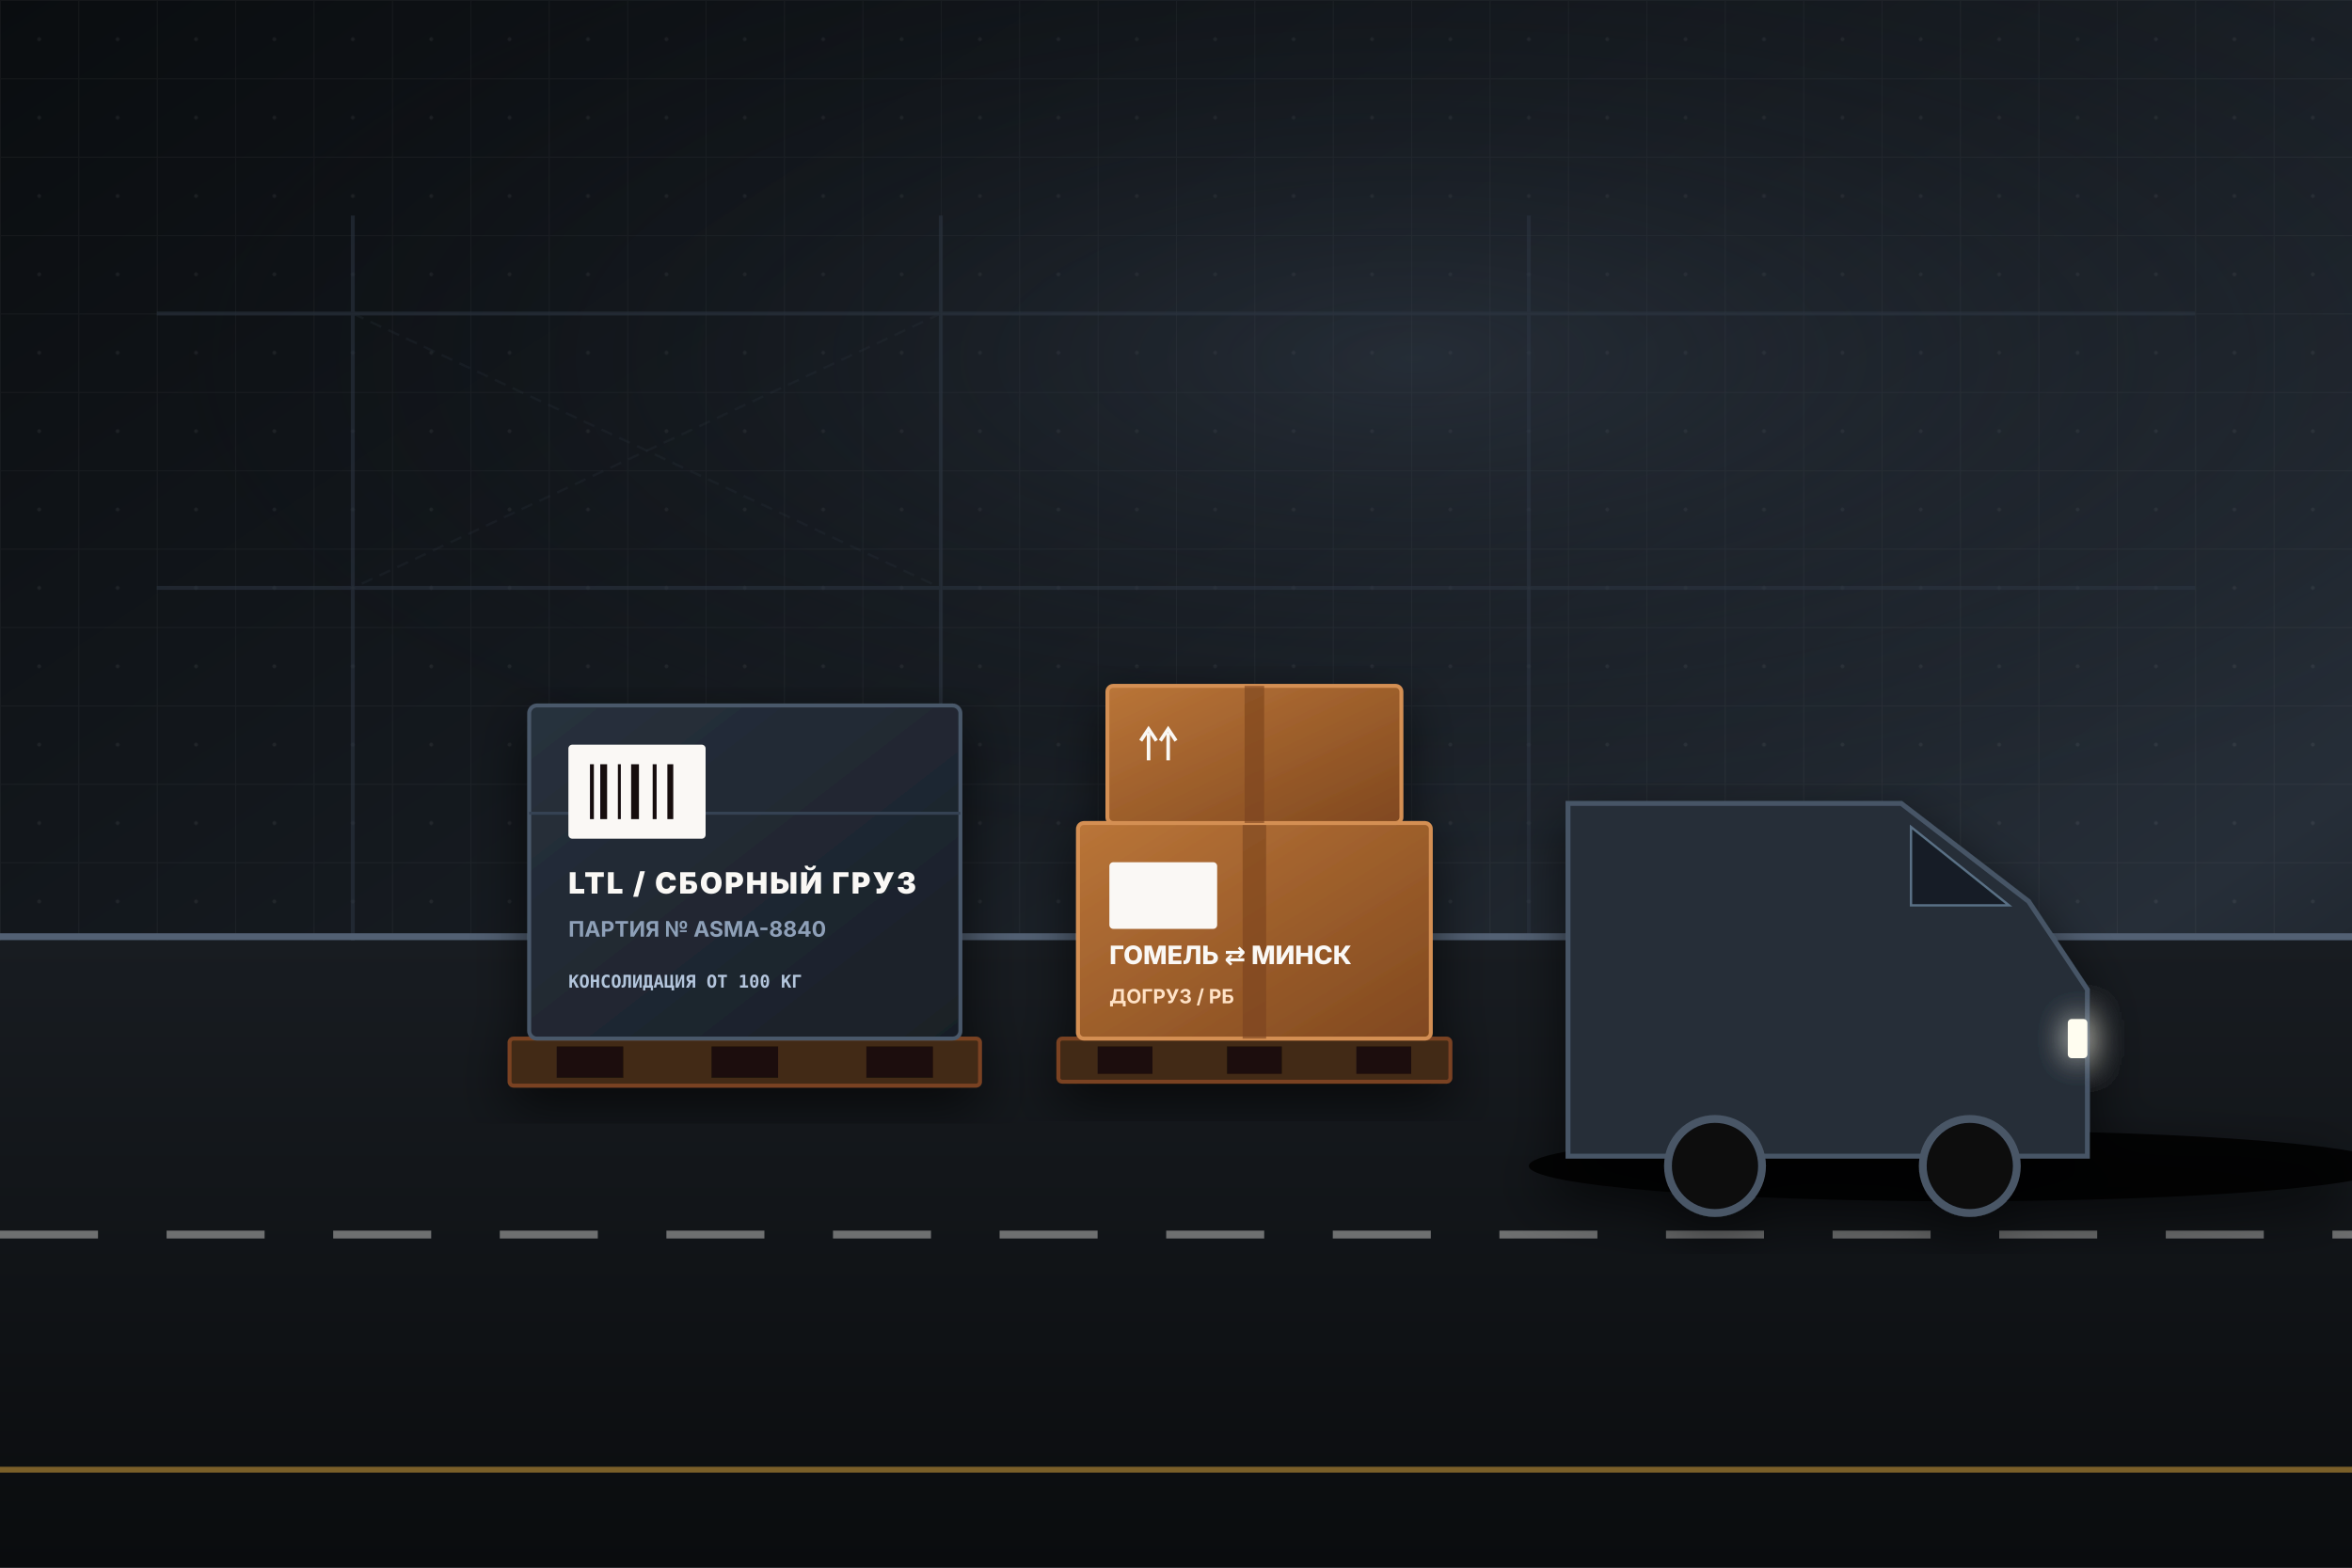
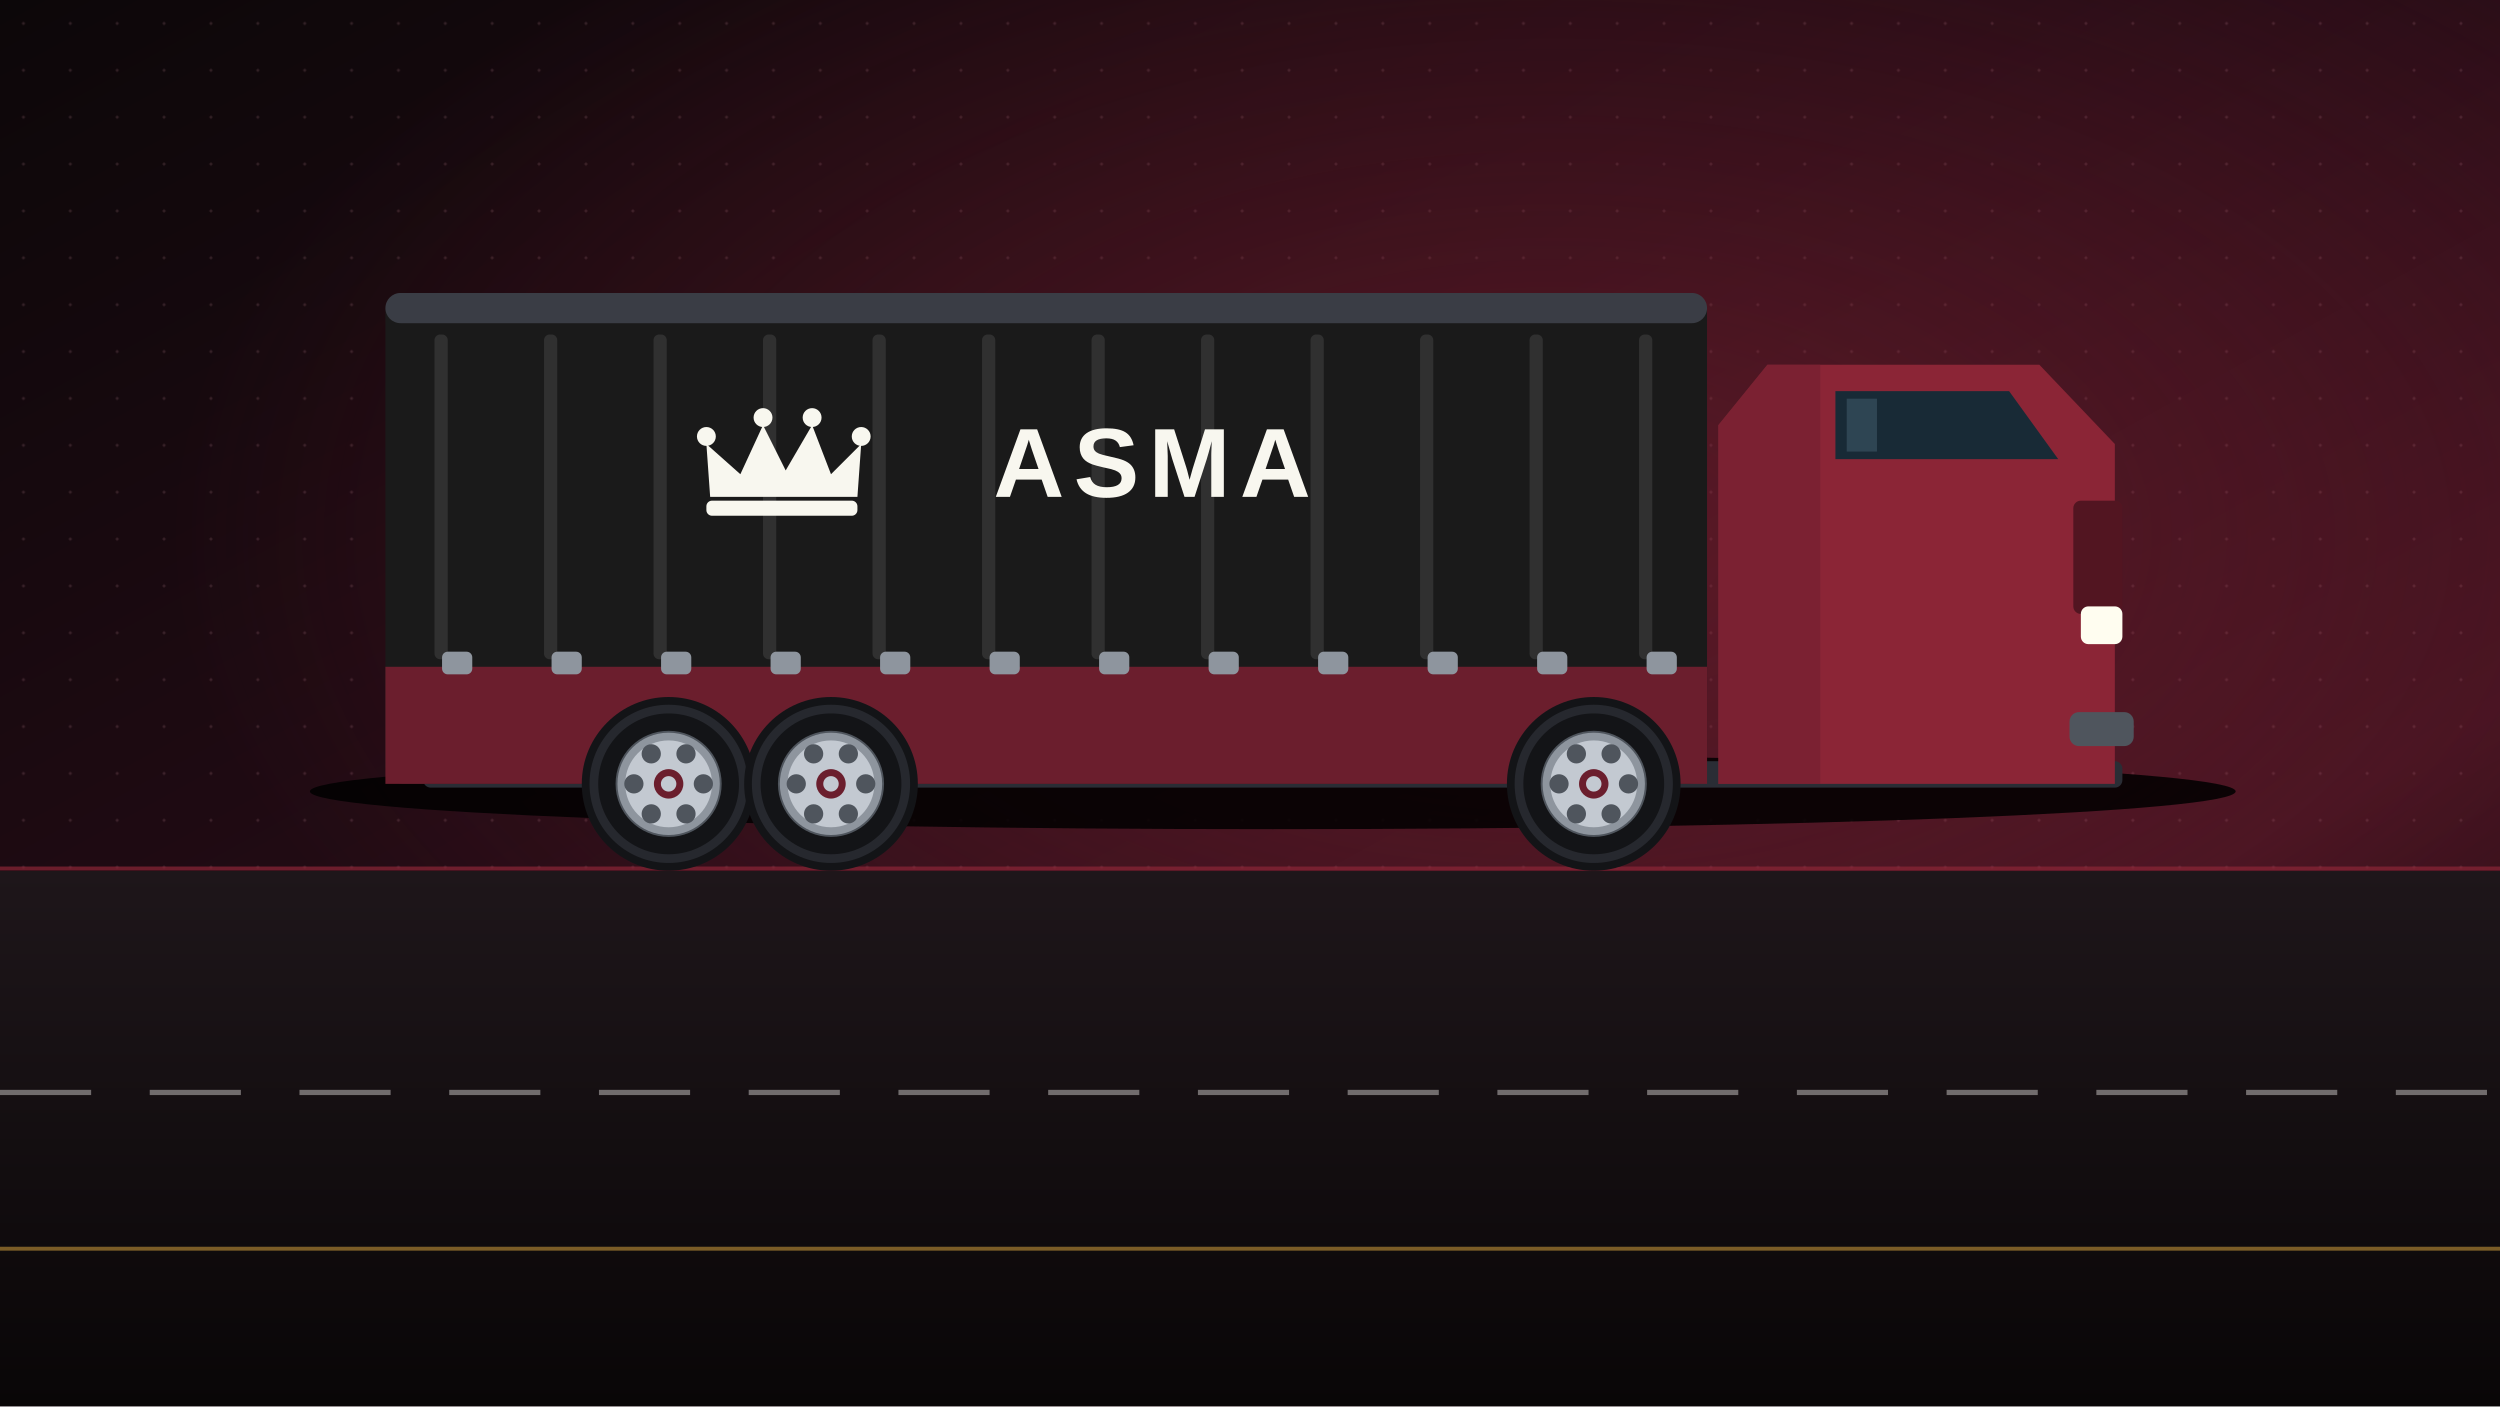
- <svg xmlns="http://www.w3.org/2000/svg" width="1200" height="800" viewBox="0 0 1200 800" fill="none" preserveAspectRatio="xMidYMid slice">
+ <svg xmlns="http://www.w3.org/2000/svg" width="1920" height="1080" viewBox="0 0 1920 1080" fill="none" preserveAspectRatio="xMidYMid slice">
  <defs>
-     <linearGradient id="sl_bg" x1="0%" y1="0%" x2="100%" y2="100%">
-       <stop offset="0%" stop-color="#0A0D10" />
-       <stop offset="45%" stop-color="#171C22" />
-       <stop offset="75%" stop-color="#262E38" />
-       <stop offset="100%" stop-color="#0C0E12" />
+     <linearGradient id="sky" x1="0%" y1="0%" x2="100%" y2="100%">
+       <stop offset="0%" stop-color="#0C0709" />
+       <stop offset="40%" stop-color="#220B14" />
+       <stop offset="75%" stop-color="#3F121F" />
+       <stop offset="100%" stop-color="#0E070A" />
    </linearGradient>
-     <radialGradient id="sl_glow" cx="60%" cy="38%" r="55%">
-       <stop offset="0%" stop-color="#414D5E" stop-opacity="0.35" />
-       <stop offset="100%" stop-color="#0A0D10" stop-opacity="0" />
+     <radialGradient id="glow" cx="62%" cy="38%" r="55%">
+       <stop offset="0%" stop-color="#8B2536" stop-opacity="0.5" />
+       <stop offset="100%" stop-color="#8B2536" stop-opacity="0" />
    </radialGradient>
-     <pattern id="sl_grid" width="40" height="40" patternUnits="userSpaceOnUse">
-       <path d="M 40 0 L 0 0 0 40" fill="none" stroke="rgba(255,255,255,0.04)" stroke-width="1" />
-       <circle cx="20" cy="20" r="1" fill="rgba(255,255,255,0.06)" />
+     <linearGradient id="road" x1="0%" y1="0%" x2="0%" y2="100%">
+       <stop offset="0%" stop-color="#1E161A" />
+       <stop offset="100%" stop-color="#090607" />
+     </linearGradient>
+     <linearGradient id="beam" x1="0%" y1="50%" x2="100%" y2="50%">
+       <stop offset="0%" stop-color="#FFFDF0" stop-opacity="0.9" />
+       <stop offset="35%" stop-color="#FFE0A0" stop-opacity="0.45" />
+       <stop offset="100%" stop-color="#8B2536" stop-opacity="0" />
+     </linearGradient>
+     <linearGradient id="trail" x1="0%" y1="0%" x2="100%" y2="0%">
+       <stop offset="0%" stop-color="#FF1A44" stop-opacity="0" />
+       <stop offset="70%" stop-color="#FF2E50" stop-opacity="0.75" />
+       <stop offset="100%" stop-color="#FFA8B6" stop-opacity="0.75" />
+     </linearGradient>
+     <pattern id="dots" width="36" height="36" patternUnits="userSpaceOnUse">
+       <circle cx="18" cy="18" r="1.2" fill="#E6A9B4" fill-opacity="0.14" />
    </pattern>
-     <linearGradient id="sl_floor" x1="0%" y1="0%" x2="0%" y2="100%">
-       <stop offset="0%" stop-color="#181C21" />
-       <stop offset="100%" stop-color="#0A0C0E" />
-     </linearGradient>
-     <linearGradient id="sl_container" x1="0%" y1="0%" x2="100%" y2="100%">
-       <stop offset="0%" stop-color="#28313D" />
-       <stop offset="100%" stop-color="#191F27" />
-     </linearGradient>
-     <linearGradient id="sl_kraft" x1="0%" y1="0%" x2="100%" y2="100%">
-       <stop offset="0%" stop-color="#BA7538" />
-       <stop offset="100%" stop-color="#80481F" />
-     </linearGradient>
-     <filter id="sl_shadow" x="-10%" y="-10%" width="120%" height="120%">
-       <feDropShadow dx="0" dy="10" stdDeviation="14" flood-color="#000" flood-opacity="0.65" />
-     </filter>
  </defs>
-   <rect width="1200" height="800" fill="url(#sl_bg)" />
-   <rect width="1200" height="800" fill="url(#sl_grid)" />
-   <rect width="1200" height="480" fill="url(#sl_glow)" />
-   <g stroke="#2C3542" stroke-width="2" opacity="0.55">
-     <line x1="80" y1="160" x2="1120" y2="160" />
-     <line x1="80" y1="300" x2="1120" y2="300" />
-     <line x1="180" y1="110" x2="180" y2="480" />
-     <line x1="480" y1="110" x2="480" y2="480" />
-     <line x1="780" y1="110" x2="780" y2="480" />
-     <line x1="180" y1="160" x2="480" y2="300" stroke-width="1.2" stroke-dasharray="6 4" opacity="0.4" />
-     <line x1="480" y1="160" x2="180" y2="300" stroke-width="1.2" stroke-dasharray="6 4" opacity="0.4" />
-   </g>
-   <path d="M 0 480 L 1200 480 L 1200 800 L 0 800 Z" fill="url(#sl_floor)" />
-   <line x1="0" y1="478" x2="1200" y2="478" stroke="#526073" stroke-width="3.5" />
-   <path opacity="0.4" d="M 0 630 L 1200 630" stroke="#FAF8F5" stroke-width="4" stroke-dasharray="50 35" />
-   <line x1="0" y1="750" x2="1200" y2="750" stroke="#FFC048" stroke-width="3" opacity="0.45" />
-   <g transform="translate(260, 310)" filter="url(#sl_shadow)">
-     <rect x="0" y="220" width="240" height="24" rx="2" fill="#422915" stroke="#7A4222" stroke-width="2" />
-     <rect x="24" y="224" width="34" height="16" fill="#1C110B" />
-     <rect x="103" y="224" width="34" height="16" fill="#1C110B" />
-     <rect x="182" y="224" width="34" height="16" fill="#1C110B" />
-     <rect x="10" y="50" width="220" height="170" rx="4" fill="url(#sl_container)" stroke="#4A586B" stroke-width="2" />
-     <line x1="10" y1="105" x2="230" y2="105" stroke="#364252" stroke-width="1.5" />
-     <rect x="30" y="70" width="70" height="48" rx="2" fill="#FAF8F5" />
-     <line x1="42" y1="80" x2="42" y2="108" stroke="#120A0D" stroke-width="2" />
-     <line x1="48" y1="80" x2="48" y2="108" stroke="#120A0D" stroke-width="3.5" />
-     <line x1="56" y1="80" x2="56" y2="108" stroke="#120A0D" stroke-width="1.5" />
-     <line x1="64" y1="80" x2="64" y2="108" stroke="#120A0D" stroke-width="4" />
-     <line x1="74" y1="80" x2="74" y2="108" stroke="#120A0D" stroke-width="2" />
-     <line x1="82" y1="80" x2="82" y2="108" stroke="#120A0D" stroke-width="3" />
-     <text x="30" y="146" fill="#FAF8F5" font-family="'Inter', system-ui, sans-serif" font-size="15" font-weight="900" letter-spacing="1">LTL / СБОРНЫЙ ГРУЗ</text>
-     <text x="30" y="168" fill="#8EA0B8" font-family="'Inter', system-ui, sans-serif" font-size="11" font-weight="700">ПАРТИЯ № ASMA-8840</text>
-     <text x="30" y="194" fill="#B3C5DC" font-family="'IBM Plex Mono', monospace" font-size="9" font-weight="600">КОНСОЛИДАЦИЯ ОТ 100 КГ</text>
-   </g>
-   <g transform="translate(540, 340)" filter="url(#sl_shadow)">
-     <rect x="0" y="190" width="200" height="22" rx="2" fill="#422915" stroke="#7A4222" stroke-width="2" />
-     <rect x="20" y="194" width="28" height="14" fill="#1C110B" />
-     <rect x="86" y="194" width="28" height="14" fill="#1C110B" />
-     <rect x="152" y="194" width="28" height="14" fill="#1C110B" />
-     <rect x="10" y="80" width="180" height="110" rx="3" fill="url(#sl_kraft)" stroke="#D48F53" stroke-width="2" />
-     <line x1="100" y1="80" x2="100" y2="190" stroke="#7A421D" stroke-width="12" opacity="0.6" />
-     <rect x="26" y="100" width="55" height="34" rx="2" fill="#FAF8F5" />
-     <text x="26" y="152" fill="#FAF8F5" font-family="'Inter', system-ui, sans-serif" font-size="13" font-weight="800">ГОМЕЛЬ ⇄ МИНСК</text>
-     <text x="26" y="172" fill="#FFE2C6" font-family="'Inter', system-ui, sans-serif" font-size="10" font-weight="700">ДОГРУЗ / РБ</text>
-     <rect x="25" y="10" width="150" height="70" rx="3" fill="url(#sl_kraft)" stroke="#D48F53" stroke-width="2" />
-     <line x1="100" y1="10" x2="100" y2="80" stroke="#7A421D" stroke-width="10" opacity="0.6" />
-     <g transform="translate(42, 28)" stroke="#FAF8F5" stroke-width="1.8" fill="none">
-       <line x1="4" y1="20" x2="4" y2="6" />
-       <polyline points="0,10 4,4 8,10" />
-       <line x1="14" y1="20" x2="14" y2="6" />
-       <polyline points="10,10 14,4 18,10" />
+   <rect width="1920" height="1080" fill="url(#sky)" />
+   <rect width="1920" height="1080" fill="url(#dots)" />
+   <rect width="1920" height="1080" fill="url(#glow)" />
+   <rect x="0" y="669" width="1920" height="411" fill="url(#road)" />
+   <line x1="0" y1="667" x2="1920" y2="667" stroke="#8B2536" stroke-width="3" opacity="0.7" />
+   <path d="M 0 839 L 1920 839" stroke="#FAF8F5" stroke-width="4" stroke-dasharray="70 45" opacity="0.4" />
+   <line x1="0" y1="959" x2="1920" y2="959" stroke="#FFC048" stroke-width="3" opacity="0.45" />
+   <path d="M -100 819 L 980 819" stroke="url(#trail)" stroke-width="7" />
+   <path d="M -50 831 L 820 831" stroke="url(#trail)" stroke-width="4" />
+   <g transform="translate(296, 167) scale(1.45)">
+     <ellipse cx="470" cy="304" rx="510" ry="20" fill="#000000" opacity="0.85" />
+     <rect x="20" y="288" width="900" height="14" rx="4" fill="#2A2D35" />
+     <rect x="0" y="40" width="700" height="260" rx="10" fill="#1A1A1A" />
+     <rect x="0" y="40" width="700" height="16" rx="8" fill="#3A3D45" />
+     <rect x="26" y="62" width="7" height="172" rx="3" fill="#303030" />
+     <rect x="84" y="62" width="7" height="172" rx="3" fill="#303030" />
+     <rect x="142" y="62" width="7" height="172" rx="3" fill="#303030" />
+     <rect x="200" y="62" width="7" height="172" rx="3" fill="#303030" />
+     <rect x="258" y="62" width="7" height="172" rx="3" fill="#303030" />
+     <rect x="316" y="62" width="7" height="172" rx="3" fill="#303030" />
+     <rect x="374" y="62" width="7" height="172" rx="3" fill="#303030" />
+     <rect x="432" y="62" width="7" height="172" rx="3" fill="#303030" />
+     <rect x="490" y="62" width="7" height="172" rx="3" fill="#303030" />
+     <rect x="548" y="62" width="7" height="172" rx="3" fill="#303030" />
+     <rect x="606" y="62" width="7" height="172" rx="3" fill="#303030" />
+     <rect x="664" y="62" width="7" height="172" rx="3" fill="#303030" />
+     <rect x="0" y="238" width="700" height="62" fill="#6B1E2D" />
+     <rect x="30" y="230" width="16" height="12" rx="3" fill="#8E959E" />
+     <rect x="88" y="230" width="16" height="12" rx="3" fill="#8E959E" />
+     <rect x="146" y="230" width="16" height="12" rx="3" fill="#8E959E" />
+     <rect x="204" y="230" width="16" height="12" rx="3" fill="#8E959E" />
+     <rect x="262" y="230" width="16" height="12" rx="3" fill="#8E959E" />
+     <rect x="320" y="230" width="16" height="12" rx="3" fill="#8E959E" />
+     <rect x="378" y="230" width="16" height="12" rx="3" fill="#8E959E" />
+     <rect x="436" y="230" width="16" height="12" rx="3" fill="#8E959E" />
+     <rect x="494" y="230" width="16" height="12" rx="3" fill="#8E959E" />
+     <rect x="552" y="230" width="16" height="12" rx="3" fill="#8E959E" />
+     <rect x="610" y="230" width="16" height="12" rx="3" fill="#8E959E" />
+     <rect x="668" y="230" width="16" height="12" rx="3" fill="#8E959E" />
+     <g transform="translate(210.0, 132) scale(1.0)">
+       <path d="M -38,16 L -40,-12 L -22,4 L -10,-22 L 2,2 L 16,-22 L 26,4 L 42,-12 L 40,16 Z" fill="#F8F7EF" />
+       <circle cx="-40" cy="-16" r="5" fill="#F8F7EF" />
+       <circle cx="-10" cy="-26" r="5" fill="#F8F7EF" />
+       <circle cx="16" cy="-26" r="5" fill="#F8F7EF" />
+       <circle cx="42" cy="-16" r="5" fill="#F8F7EF" />
+       <rect x="-40" y="18" width="80" height="8" rx="3" fill="#F8F7EF" />
    </g>
-   </g>
-   <g transform="translate(800, 360)" filter="url(#sl_shadow)">
-     <ellipse cx="200" cy="235" rx="220" ry="18" fill="#000" opacity="0.85" />
-     <path d="M0 230 L0 50 L170 50 L235 100 L265 145 L265 230 Z" fill="#252D37" stroke="#465466" stroke-width="2.5" />
-     <path d="M175 62 L225 102 L175 102 Z" fill="#141E26" stroke="#5A7085" stroke-width="1.2" />
-     <circle cx="75" cy="235" r="24" fill="#0A0D10" stroke="#4A5666" stroke-width="4" />
-     <circle cx="205" cy="235" r="24" fill="#0A0D10" stroke="#4A5666" stroke-width="4" />
-     <rect x="255" y="160" width="10" height="20" rx="2" fill="#FFFDF0" filter="drop-shadow(0 0 8px #FFFDF0)" />
+     <text x="322" y="148" fill="#F8F7EF" font-family="Arial Black, Arial, system-ui, sans-serif" font-size="52" font-weight="900" letter-spacing="5">ASMA</text>
+     <path d="M706 300 L706 110 L732 78 L876 78 L916 120 L916 300 Z" fill="#8B2536" />
+     <path d="M706 300 L706 110 L732 78 L760 78 L760 300 Z" fill="#6B1E2D" opacity="0.5" />
+     <path d="M768 92 L860 92 L886 128 L768 128 Z" fill="#182A36" />
+     <path d="M774 96 L790 96 L790 124 L774 124 Z" fill="#4A6575" opacity="0.45" />
+     <rect x="894" y="150" width="26" height="60" rx="4" fill="#521521" />
+     <rect x="898" y="206" width="22" height="20" rx="4" fill="#FFFDF0" />
+     <rect x="892" y="262" width="34" height="18" rx="5" fill="#4F555D" />
+     <circle cx="150" cy="300" r="46" fill="#131417" />
+     <circle cx="150" cy="300" r="39.6" fill="none" stroke="#26282E" stroke-width="4.6" />
+     <circle cx="150" cy="300" r="27.6" fill="#8E959E" />
+     <circle cx="150" cy="300" r="27.6" fill="none" stroke="#4F555D" stroke-width="1" />
+     <circle cx="150" cy="300" r="23.0" fill="#C3C9D1" />
+     <circle cx="168.4" cy="300.0" r="5.1" fill="#4F555D" />
+     <circle cx="159.2" cy="315.9" r="5.1" fill="#4F555D" />
+     <circle cx="140.8" cy="315.9" r="5.1" fill="#4F555D" />
+     <circle cx="131.6" cy="300.0" r="5.1" fill="#4F555D" />
+     <circle cx="140.8" cy="284.1" r="5.1" fill="#4F555D" />
+     <circle cx="159.2" cy="284.1" r="5.1" fill="#4F555D" />
+     <circle cx="150" cy="300" r="7.8" fill="#6B1E2D" />
+     <circle cx="150" cy="300" r="4.1" fill="#C3C9D1" />
+     <circle cx="236" cy="300" r="46" fill="#131417" />
+     <circle cx="236" cy="300" r="39.6" fill="none" stroke="#26282E" stroke-width="4.6" />
+     <circle cx="236" cy="300" r="27.6" fill="#8E959E" />
+     <circle cx="236" cy="300" r="27.6" fill="none" stroke="#4F555D" stroke-width="1" />
+     <circle cx="236" cy="300" r="23.0" fill="#C3C9D1" />
+     <circle cx="254.4" cy="300.0" r="5.1" fill="#4F555D" />
+     <circle cx="245.2" cy="315.9" r="5.1" fill="#4F555D" />
+     <circle cx="226.8" cy="315.9" r="5.1" fill="#4F555D" />
+     <circle cx="217.6" cy="300.0" r="5.1" fill="#4F555D" />
+     <circle cx="226.8" cy="284.1" r="5.1" fill="#4F555D" />
+     <circle cx="245.2" cy="284.1" r="5.1" fill="#4F555D" />
+     <circle cx="236" cy="300" r="7.8" fill="#6B1E2D" />
+     <circle cx="236" cy="300" r="4.1" fill="#C3C9D1" />
+     <circle cx="640" cy="300" r="46" fill="#131417" />
+     <circle cx="640" cy="300" r="39.6" fill="none" stroke="#26282E" stroke-width="4.6" />
+     <circle cx="640" cy="300" r="27.6" fill="#8E959E" />
+     <circle cx="640" cy="300" r="27.6" fill="none" stroke="#4F555D" stroke-width="1" />
+     <circle cx="640" cy="300" r="23.0" fill="#C3C9D1" />
+     <circle cx="658.4" cy="300.0" r="5.1" fill="#4F555D" />
+     <circle cx="649.2" cy="315.9" r="5.1" fill="#4F555D" />
+     <circle cx="630.8" cy="315.9" r="5.1" fill="#4F555D" />
+     <circle cx="621.6" cy="300.0" r="5.1" fill="#4F555D" />
+     <circle cx="630.8" cy="284.1" r="5.1" fill="#4F555D" />
+     <circle cx="649.2" cy="284.1" r="5.1" fill="#4F555D" />
+     <circle cx="640" cy="300" r="7.8" fill="#6B1E2D" />
+     <circle cx="640" cy="300" r="4.1" fill="#C3C9D1" />
  </g>
</svg>
